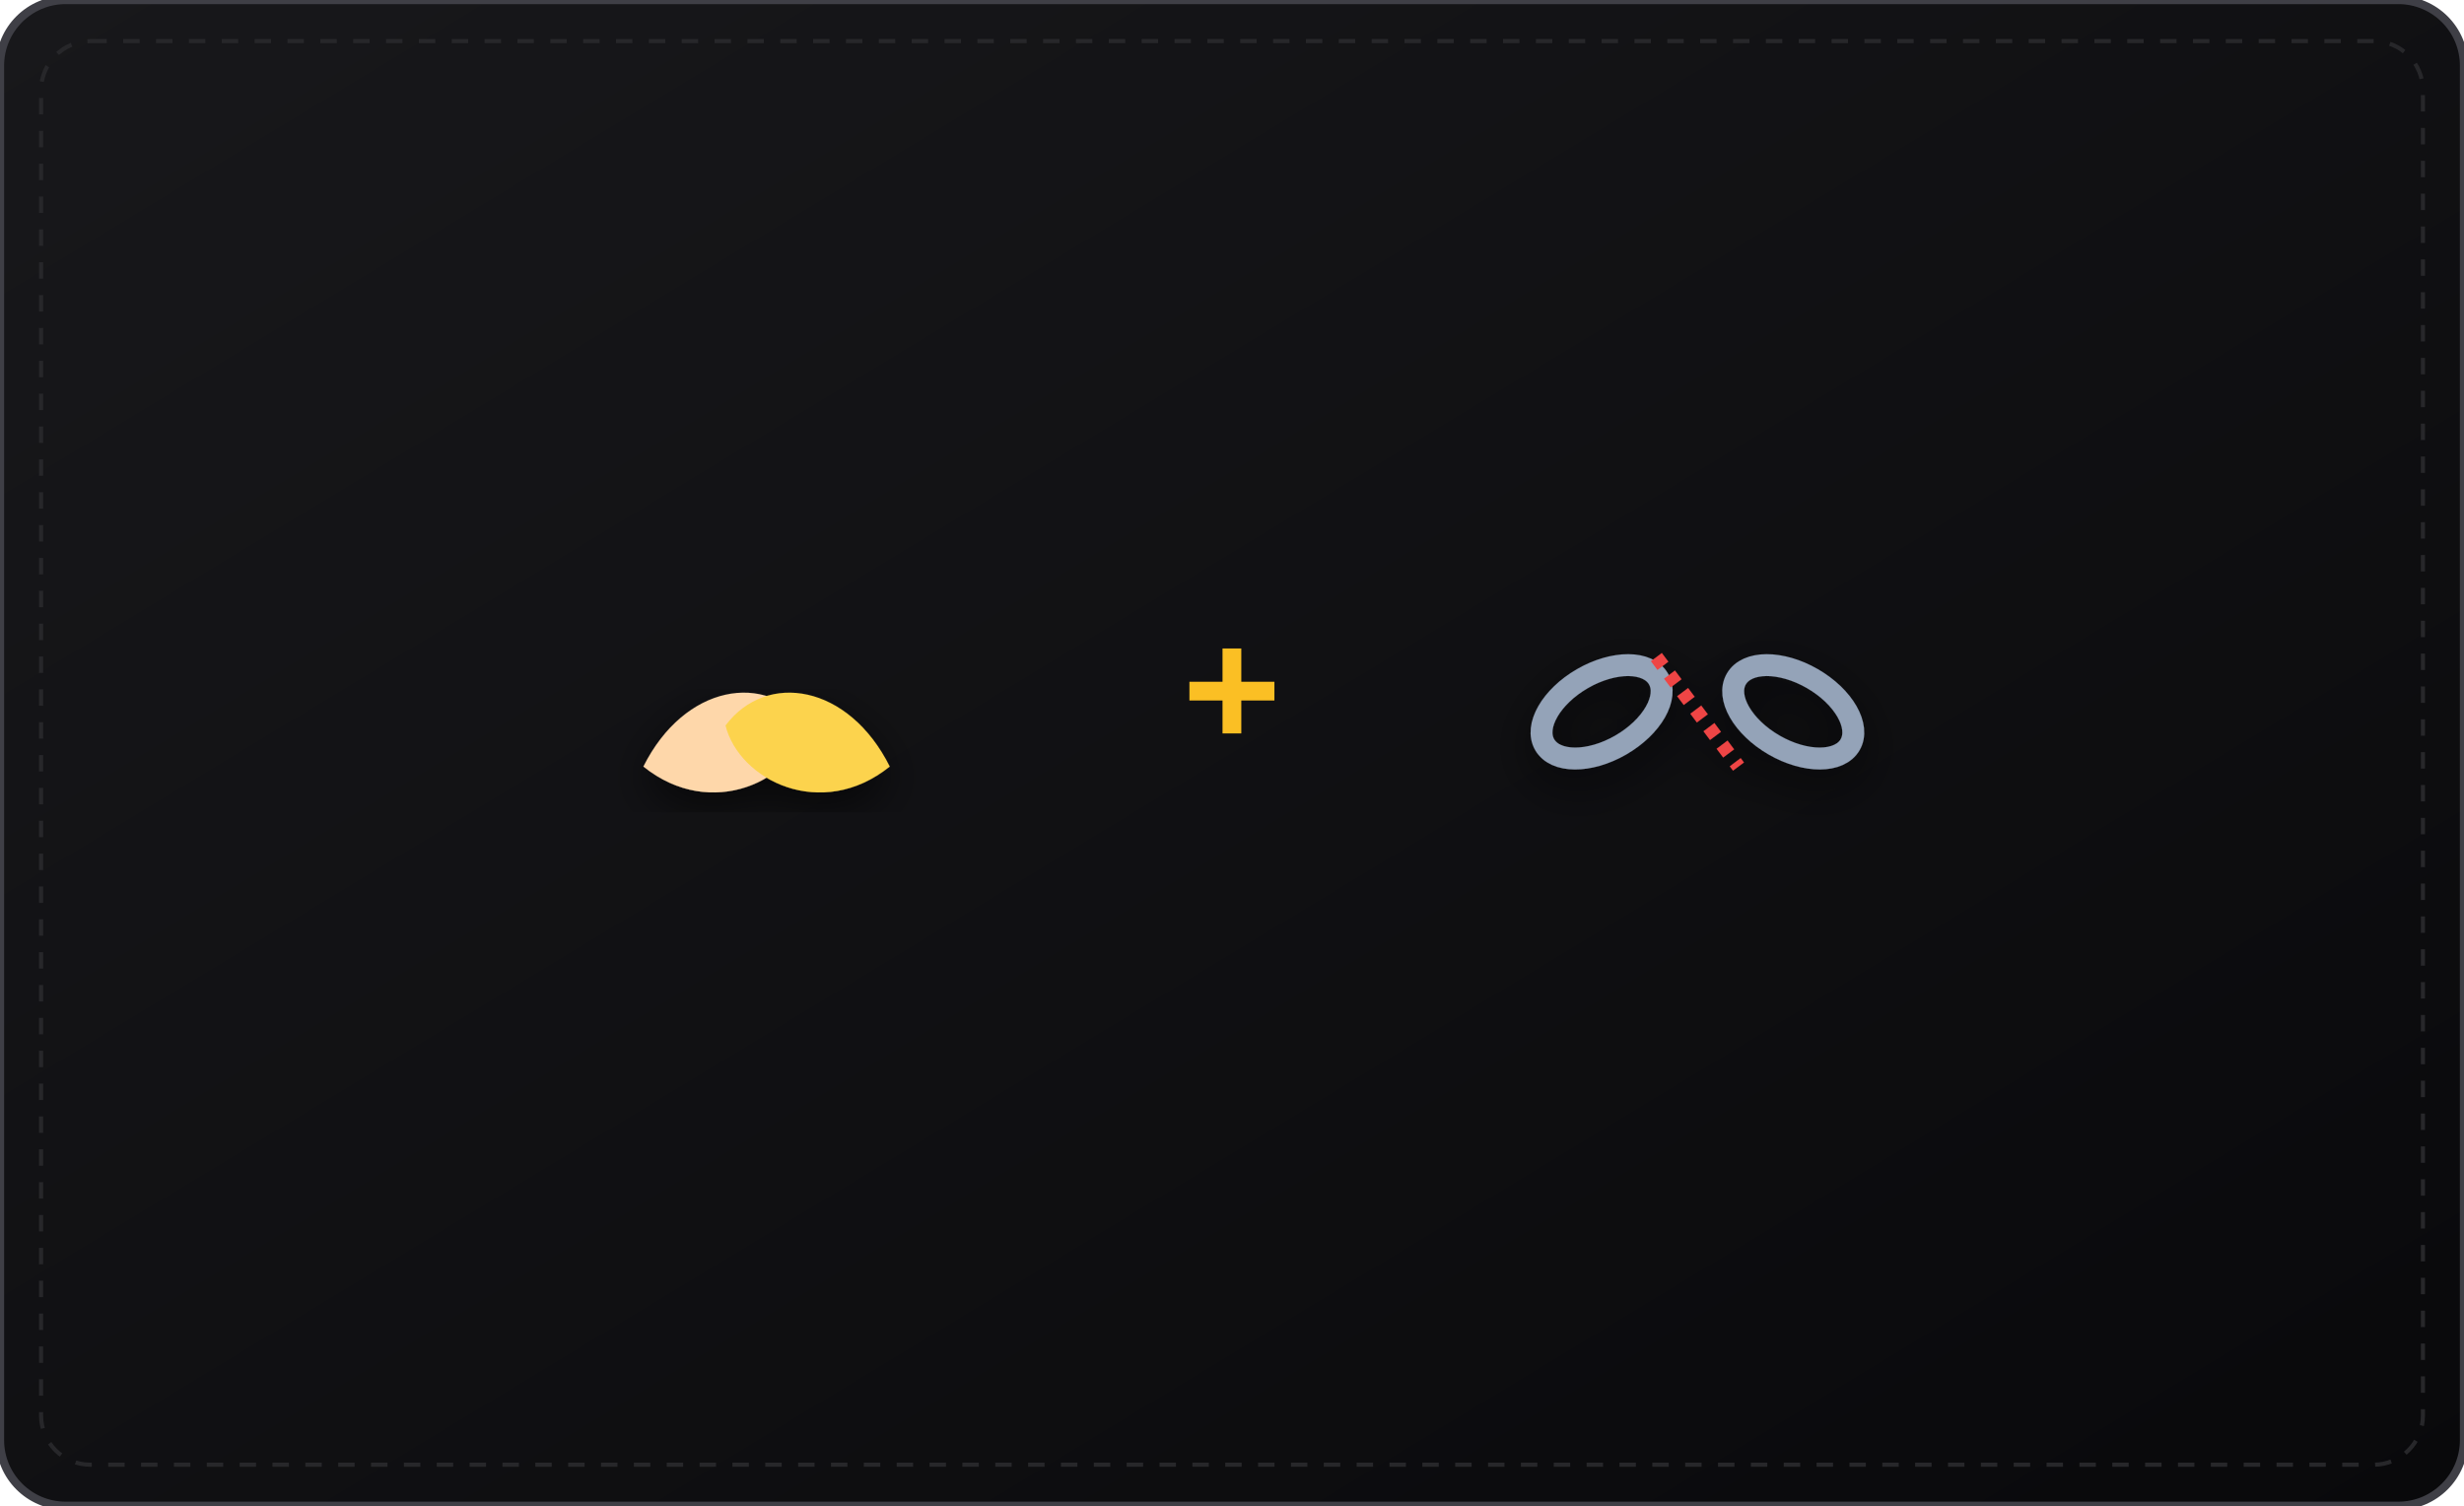
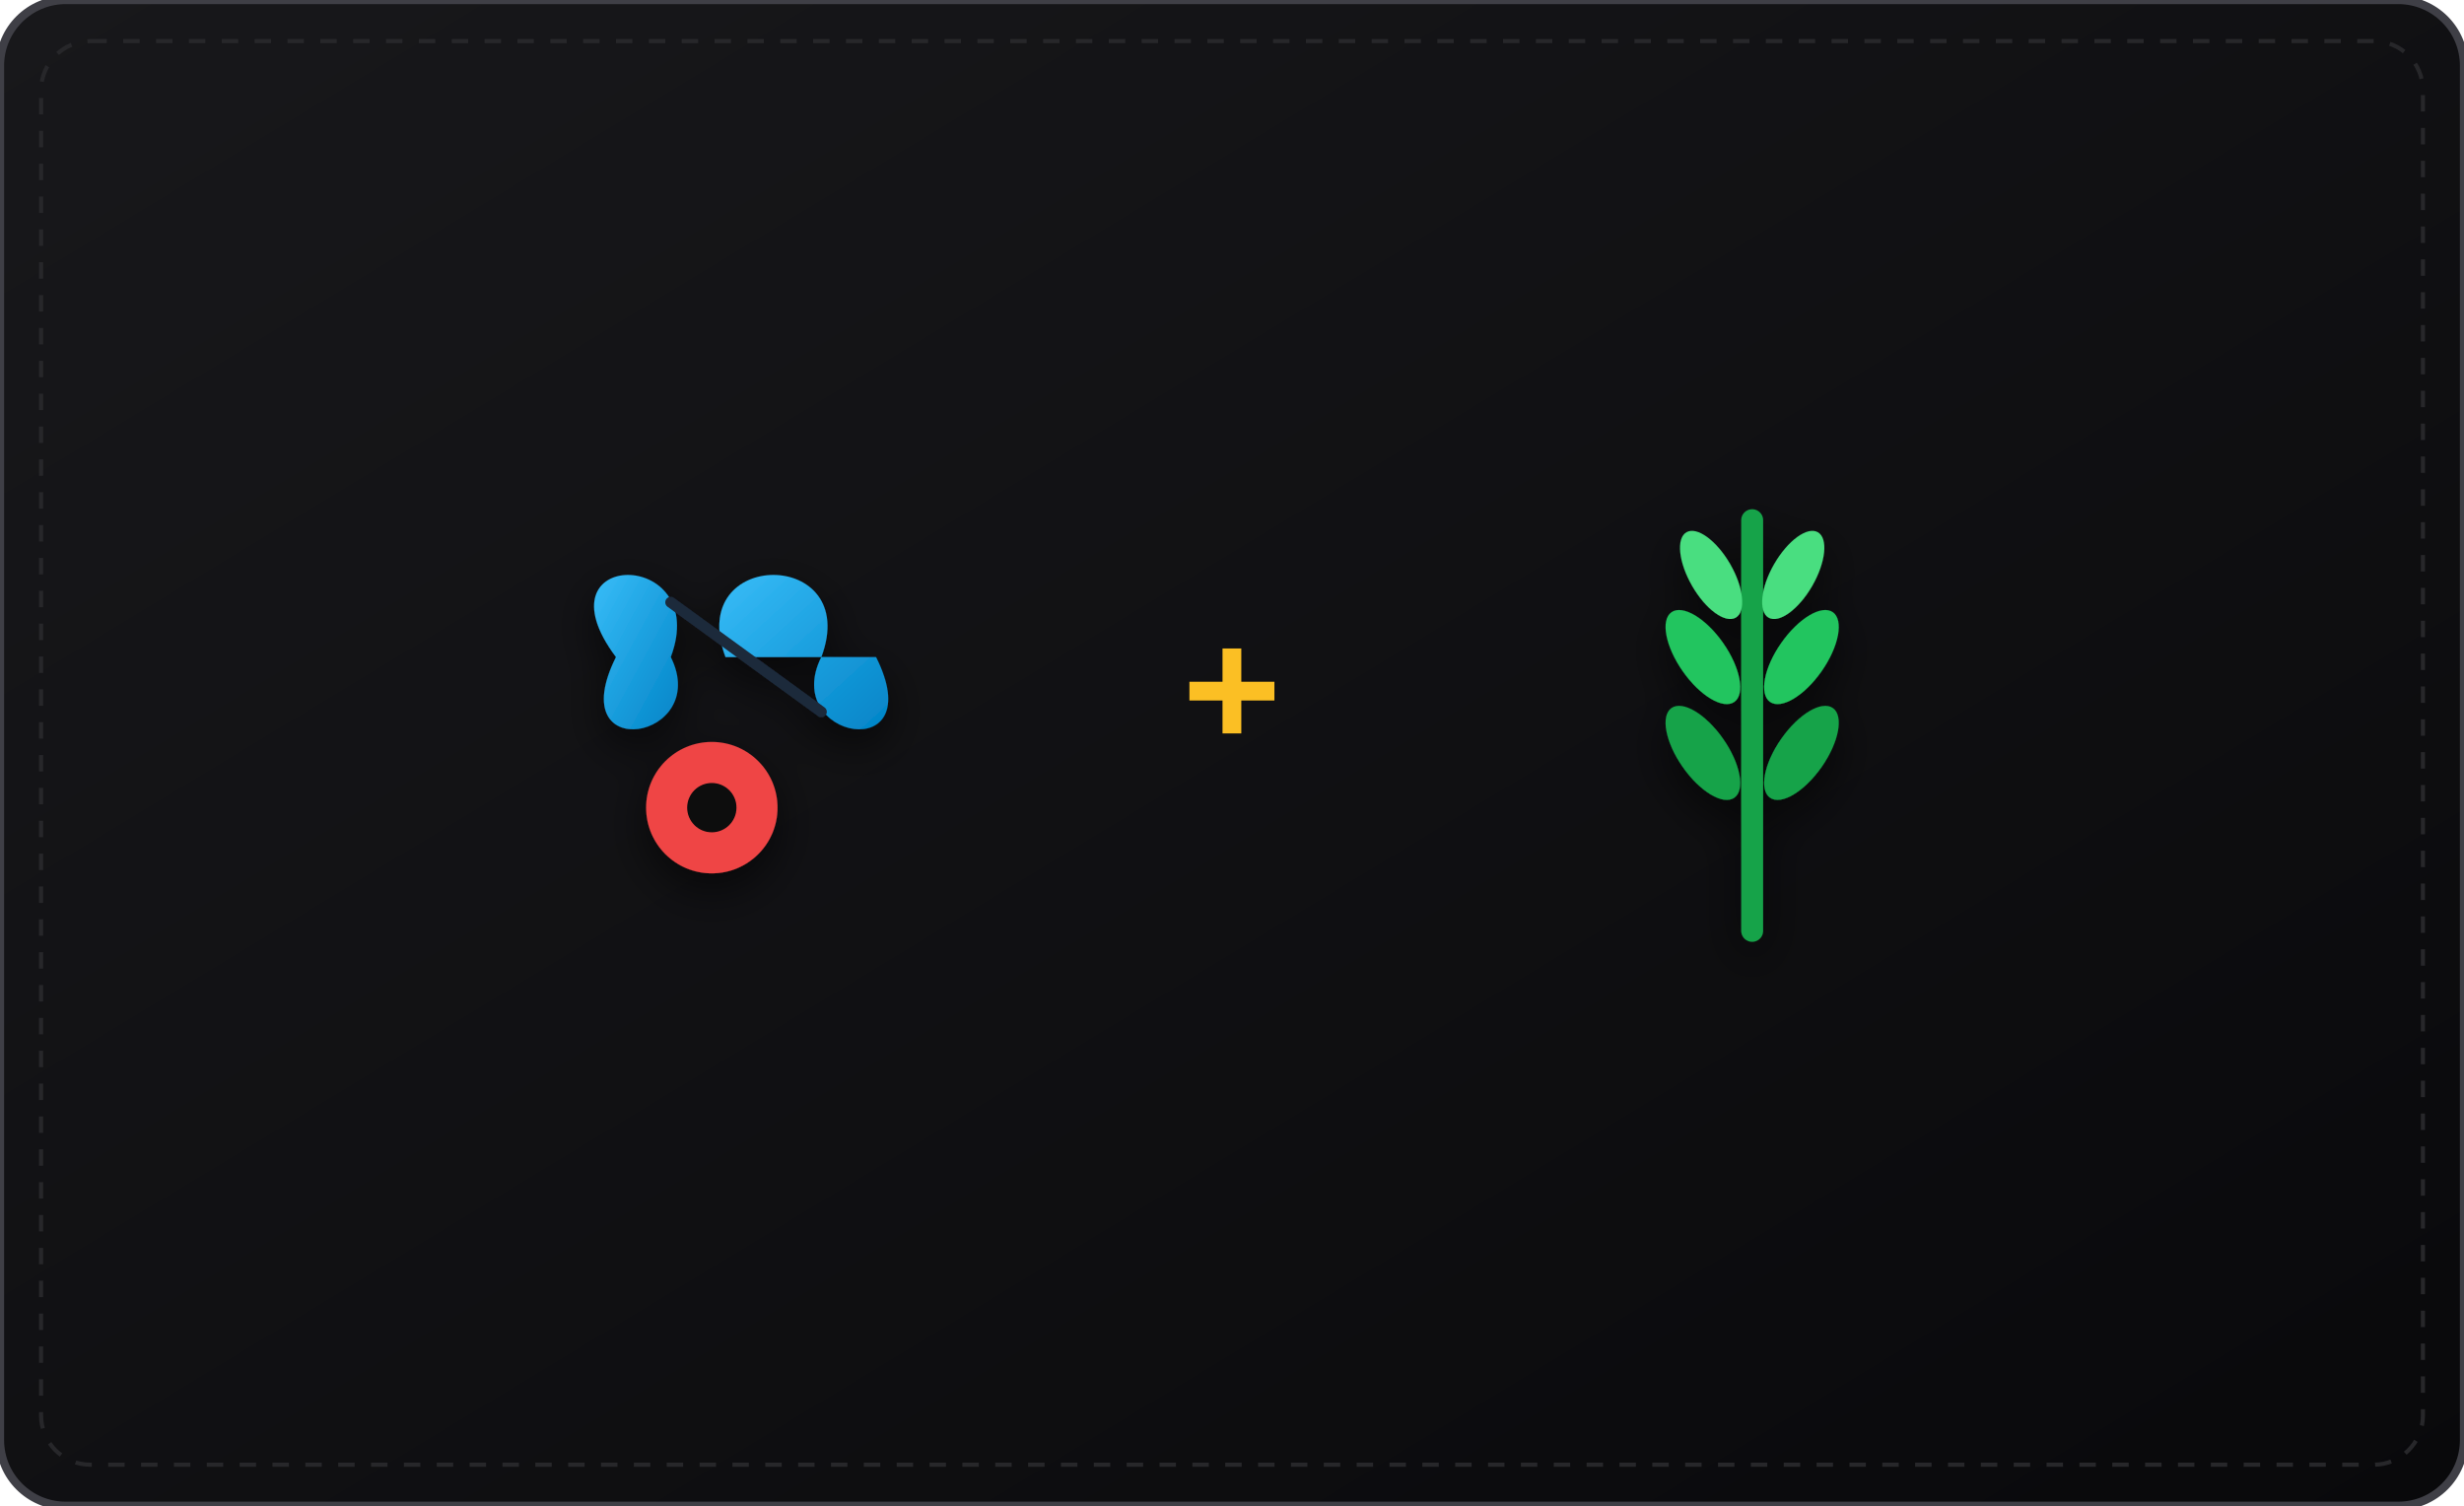
<svg xmlns="http://www.w3.org/2000/svg" viewBox="0 0 900 550" width="100%" height="100%" class="rebus-svg">
  <defs>
    <linearGradient id="bgGrad" x1="0%" y1="0%" x2="100%" y2="100%">
      <stop offset="0%" stop-color="#18181b" />
      <stop offset="100%" stop-color="#09090b" />
    </linearGradient>
    <linearGradient id="cardGrad" x1="0%" y1="0%" x2="0%" y2="100%">
      <stop offset="0%" stop-color="#27272a" />
      <stop offset="100%" stop-color="#18181b" />
    </linearGradient>
    <linearGradient id="goldGrad" x1="0%" y1="0%" x2="100%" y2="100%">
      <stop offset="0%" stop-color="#fbbf24" />
      <stop offset="100%" stop-color="#d97706" />
    </linearGradient>
    <linearGradient id="blueGrad" x1="0%" y1="0%" x2="100%" y2="100%">
      <stop offset="0%" stop-color="#60a5fa" />
      <stop offset="100%" stop-color="#2563eb" />
    </linearGradient>
    <linearGradient id="cyanGrad" x1="0%" y1="0%" x2="100%" y2="100%">
      <stop offset="0%" stop-color="#38bdf8" />
      <stop offset="100%" stop-color="#0284c7" />
    </linearGradient>
    <linearGradient id="redGrad" x1="0%" y1="0%" x2="100%" y2="100%">
      <stop offset="0%" stop-color="#f87171" />
      <stop offset="100%" stop-color="#dc2626" />
    </linearGradient>
    <linearGradient id="greenGrad" x1="0%" y1="0%" x2="100%" y2="100%">
      <stop offset="0%" stop-color="#34d399" />
      <stop offset="100%" stop-color="#059669" />
    </linearGradient>
    <linearGradient id="purpleGrad" x1="0%" y1="0%" x2="100%" y2="100%">
      <stop offset="0%" stop-color="#c084fc" />
      <stop offset="100%" stop-color="#7e22ce" />
    </linearGradient>
    <filter id="shadow" x="-20%" y="-20%" width="140%" height="140%">
      <feDropShadow dx="0" dy="6" stdDeviation="8" flood-color="#000" flood-opacity="0.6" />
    </filter>
  </defs>
  <rect width="900" height="550" rx="24" fill="url(#bgGrad)" stroke="#3f3f46" stroke-width="3" />
  <rect x="15" y="15" width="870" height="520" rx="18" fill="none" stroke="#27272a" stroke-width="1.5" stroke-dasharray="6 6" />
-   <g transform="translate(620, 260)" filter="url(#shadow)">
-     <ellipse cx="-35" cy="0" rx="24" ry="14" fill="none" stroke="#94a3b8" stroke-width="8" transform="rotate(-30 -35 0)" />
-     <ellipse cx="35" cy="0" rx="24" ry="14" fill="none" stroke="#94a3b8" stroke-width="8" transform="rotate(30 35 0)" />
-     <line x1="-15" y1="-20" x2="15" y2="20" stroke="#ef4444" stroke-width="5" stroke-dasharray="4 4" />
+   <g transform="translate(640, 260)" filter="url(#shadow)">
+     <line x1="0" y1="80" x2="0" y2="-70" stroke="#16a34a" stroke-width="8" stroke-linecap="round" />
+     <ellipse cx="-15" cy="-50" rx="8" ry="18" fill="#4ade80" transform="rotate(-30 -15 -50)" />
+     <ellipse cx="15" cy="-50" rx="8" ry="18" fill="#4ade80" transform="rotate(30 15 -50)" />
+     <ellipse cx="-18" cy="-20" rx="9" ry="20" fill="#22c55e" transform="rotate(-35 -18 -20)" />
+     <ellipse cx="18" cy="-20" rx="9" ry="20" fill="#22c55e" transform="rotate(35 18 -20)" />
+     <ellipse cx="-18" cy="15" rx="9" ry="20" fill="#16a34a" transform="rotate(-35 -18 15)" />
+     <ellipse cx="18" cy="15" rx="9" ry="20" fill="#16a34a" transform="rotate(35 18 15)" />
  </g>
  <text x="450" y="275" font-family="system-ui, sans-serif" font-size="64" font-weight="900" fill="#fbbf24" text-anchor="middle">+</text>
-   <g transform="translate(280, 260)" filter="url(#shadow)">
-     <path d="M-45,20 C-30,-10 0,-15 15,5 C10,25 -20,40 -45,20 Z" fill="#fed7aa" />
-     <path d="M45,20 C30,-10 0,-15 -15,5 C-10,25 20,40 45,20 Z" fill="#fcd34d" />
+   <g transform="translate(260, 260)" filter="url(#shadow)">
+     <path d="M-35,-20 C-65,-60 0,-60 -15,-20 C0,10 -55,20 -35,-20 Z" fill="url(#cyanGrad)" />
+     <path d="M5,-20 C-10,-60 55,-60 40,-20 C25,10 80,20 60,-20 Z" fill="url(#cyanGrad)" />
+     <line x1="-15" y1="-40" x2="40" y2="0" stroke="#1e293b" stroke-width="4" stroke-linecap="round" />
+     <circle cx="0" cy="35" r="24" fill="#ef4444" />
+     <circle cx="0" cy="35" r="9" fill="#09090b" />
  </g>
</svg>
